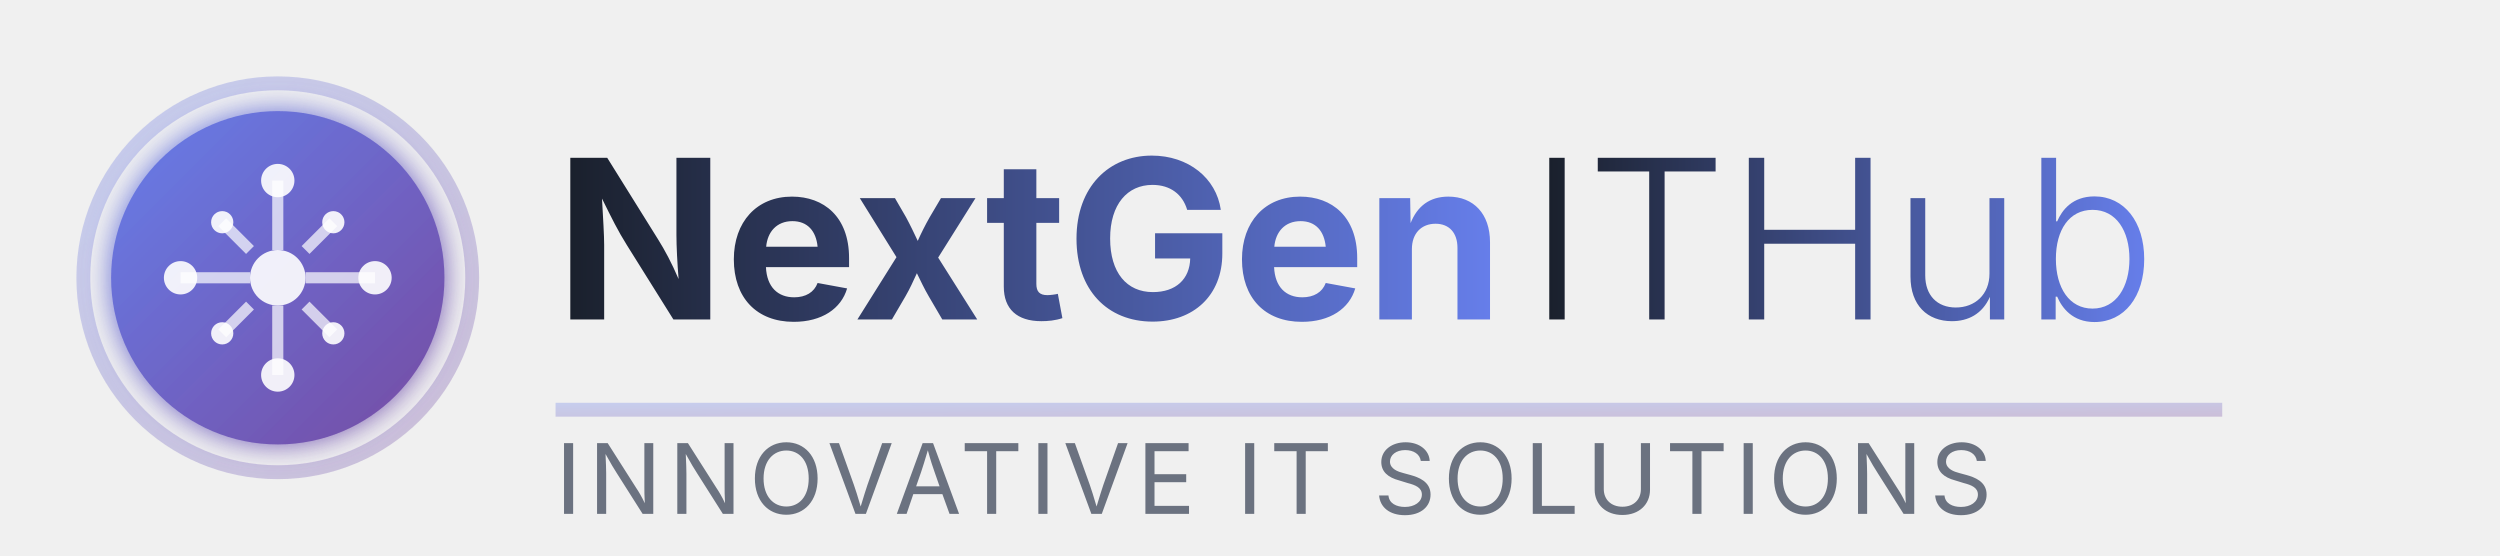
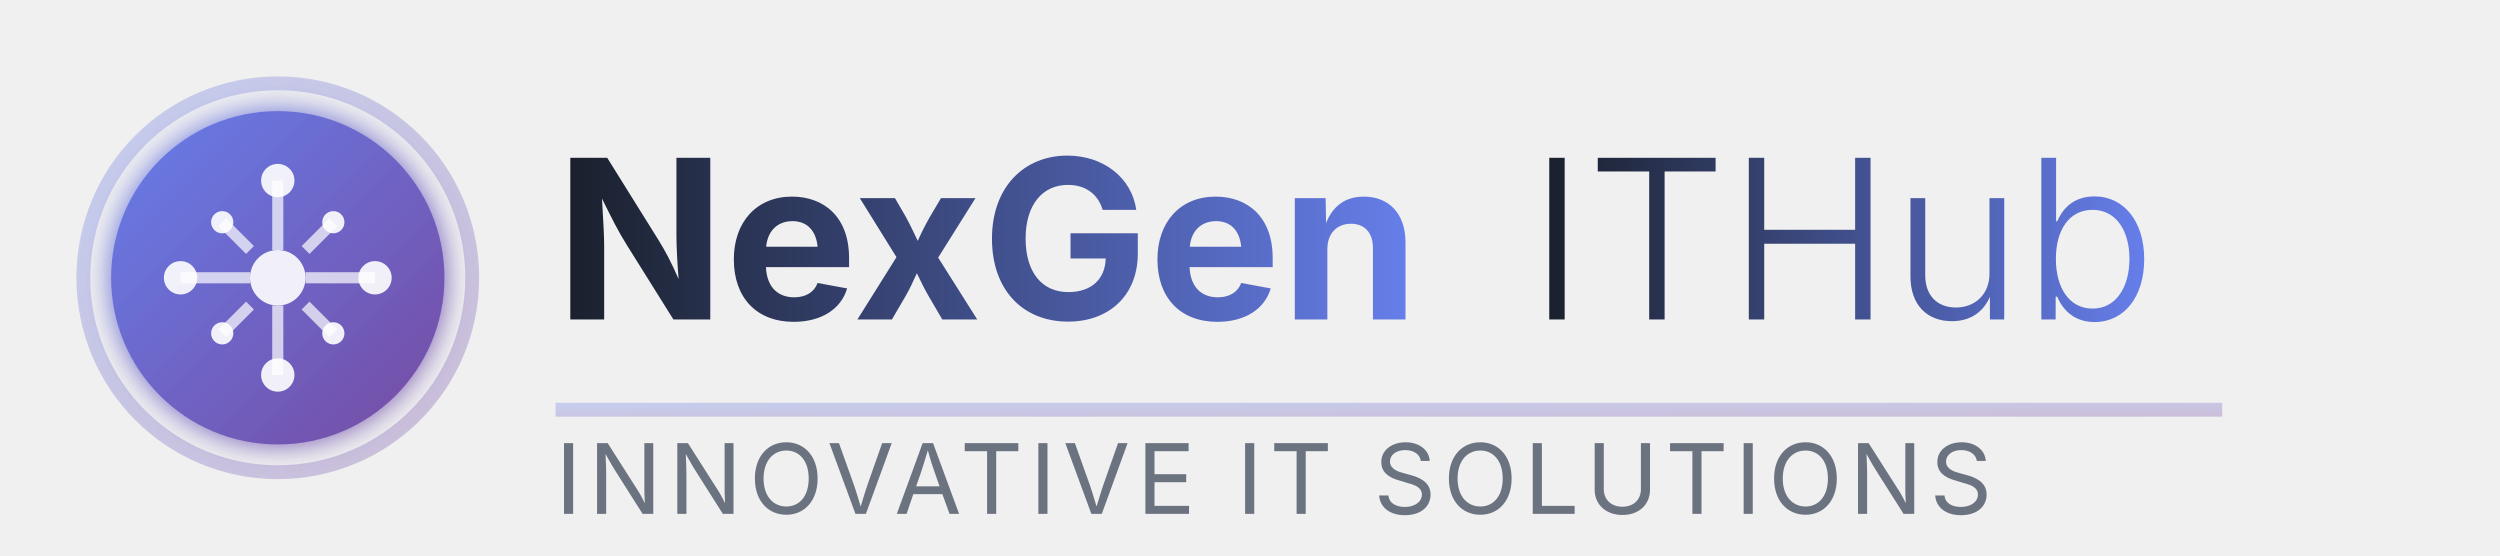
<svg xmlns="http://www.w3.org/2000/svg" width="180" height="40" viewBox="0 0 180 40">
  <defs>
    <linearGradient id="premiumGradient" x1="0%" y1="0%" x2="100%" y2="100%">
      <stop offset="0%" style="stop-color:#667eea;stop-opacity:1" />
      <stop offset="100%" style="stop-color:#764ba2;stop-opacity:1" />
    </linearGradient>
    <linearGradient id="textPremium" x1="0%" y1="0%" x2="100%" y2="0%">
      <stop offset="0%" style="stop-color:#1a202c;stop-opacity:1" />
      <stop offset="100%" style="stop-color:#667eea;stop-opacity:1" />
    </linearGradient>
    <filter id="subtleGlow">
      <feGaussianBlur stdDeviation="1" result="coloredBlur" />
      <feMerge>
        <feMergeNode in="coloredBlur" />
        <feMergeNode in="SourceGraphic" />
      </feMerge>
    </filter>
  </defs>
  <g transform="translate(5, 5)">
    <circle cx="15" cy="15" r="14" fill="none" stroke="url(#premiumGradient)" stroke-width="1" opacity="0.3" />
    <circle cx="15" cy="15" r="12" fill="url(#premiumGradient)" filter="url(#subtleGlow)" />
    <g fill="#ffffff" opacity="0.9">
      <circle cx="15" cy="15" r="2" />
      <circle cx="15" cy="8" r="1.2" />
      <circle cx="22" cy="15" r="1.2" />
      <circle cx="15" cy="22" r="1.2" />
      <circle cx="8" cy="15" r="1.2" />
      <circle cx="11" cy="11" r="0.8" />
      <circle cx="19" cy="11" r="0.8" />
      <circle cx="19" cy="19" r="0.8" />
      <circle cx="11" cy="19" r="0.8" />
    </g>
    <g stroke="#ffffff" stroke-width="0.8" opacity="0.7" fill="none">
      <path d="M15 13 L15 8" />
      <path d="M17 15 L22 15" />
      <path d="M15 17 L15 22" />
      <path d="M13 15 L8 15" />
      <path d="M13 13 L11 11" />
      <path d="M17 13 L19 11" />
      <path d="M17 17 L19 19" />
      <path d="M13 17 L11 19" />
    </g>
  </g>
  <g transform="translate(40, 5)">
-     <text x="0" y="18" font-family="'SF Pro Display', 'Segoe UI', sans-serif" font-size="16" font-weight="700" fill="url(#textPremium)">NextGen</text>
+     <text x="0" y="18" font-family="'SF Pro Display', 'Segoe UI', sans-serif" font-size="16" font-weight="700" fill="url(#textPremium)">NexGen</text>
    <text x="70" y="18" font-family="'SF Pro Display', 'Segoe UI', sans-serif" font-size="16" font-weight="300" fill="url(#textPremium)">ITHub</text>
    <rect x="0" y="24" width="120" height="1" fill="url(#premiumGradient)" opacity="0.3" />
    <text x="0" y="32" font-family="'SF Pro Display', 'Segoe UI', sans-serif" font-size="7" font-weight="400" fill="#6b7280" letter-spacing="0.5">INNOVATIVE IT SOLUTIONS</text>
  </g>
</svg>
